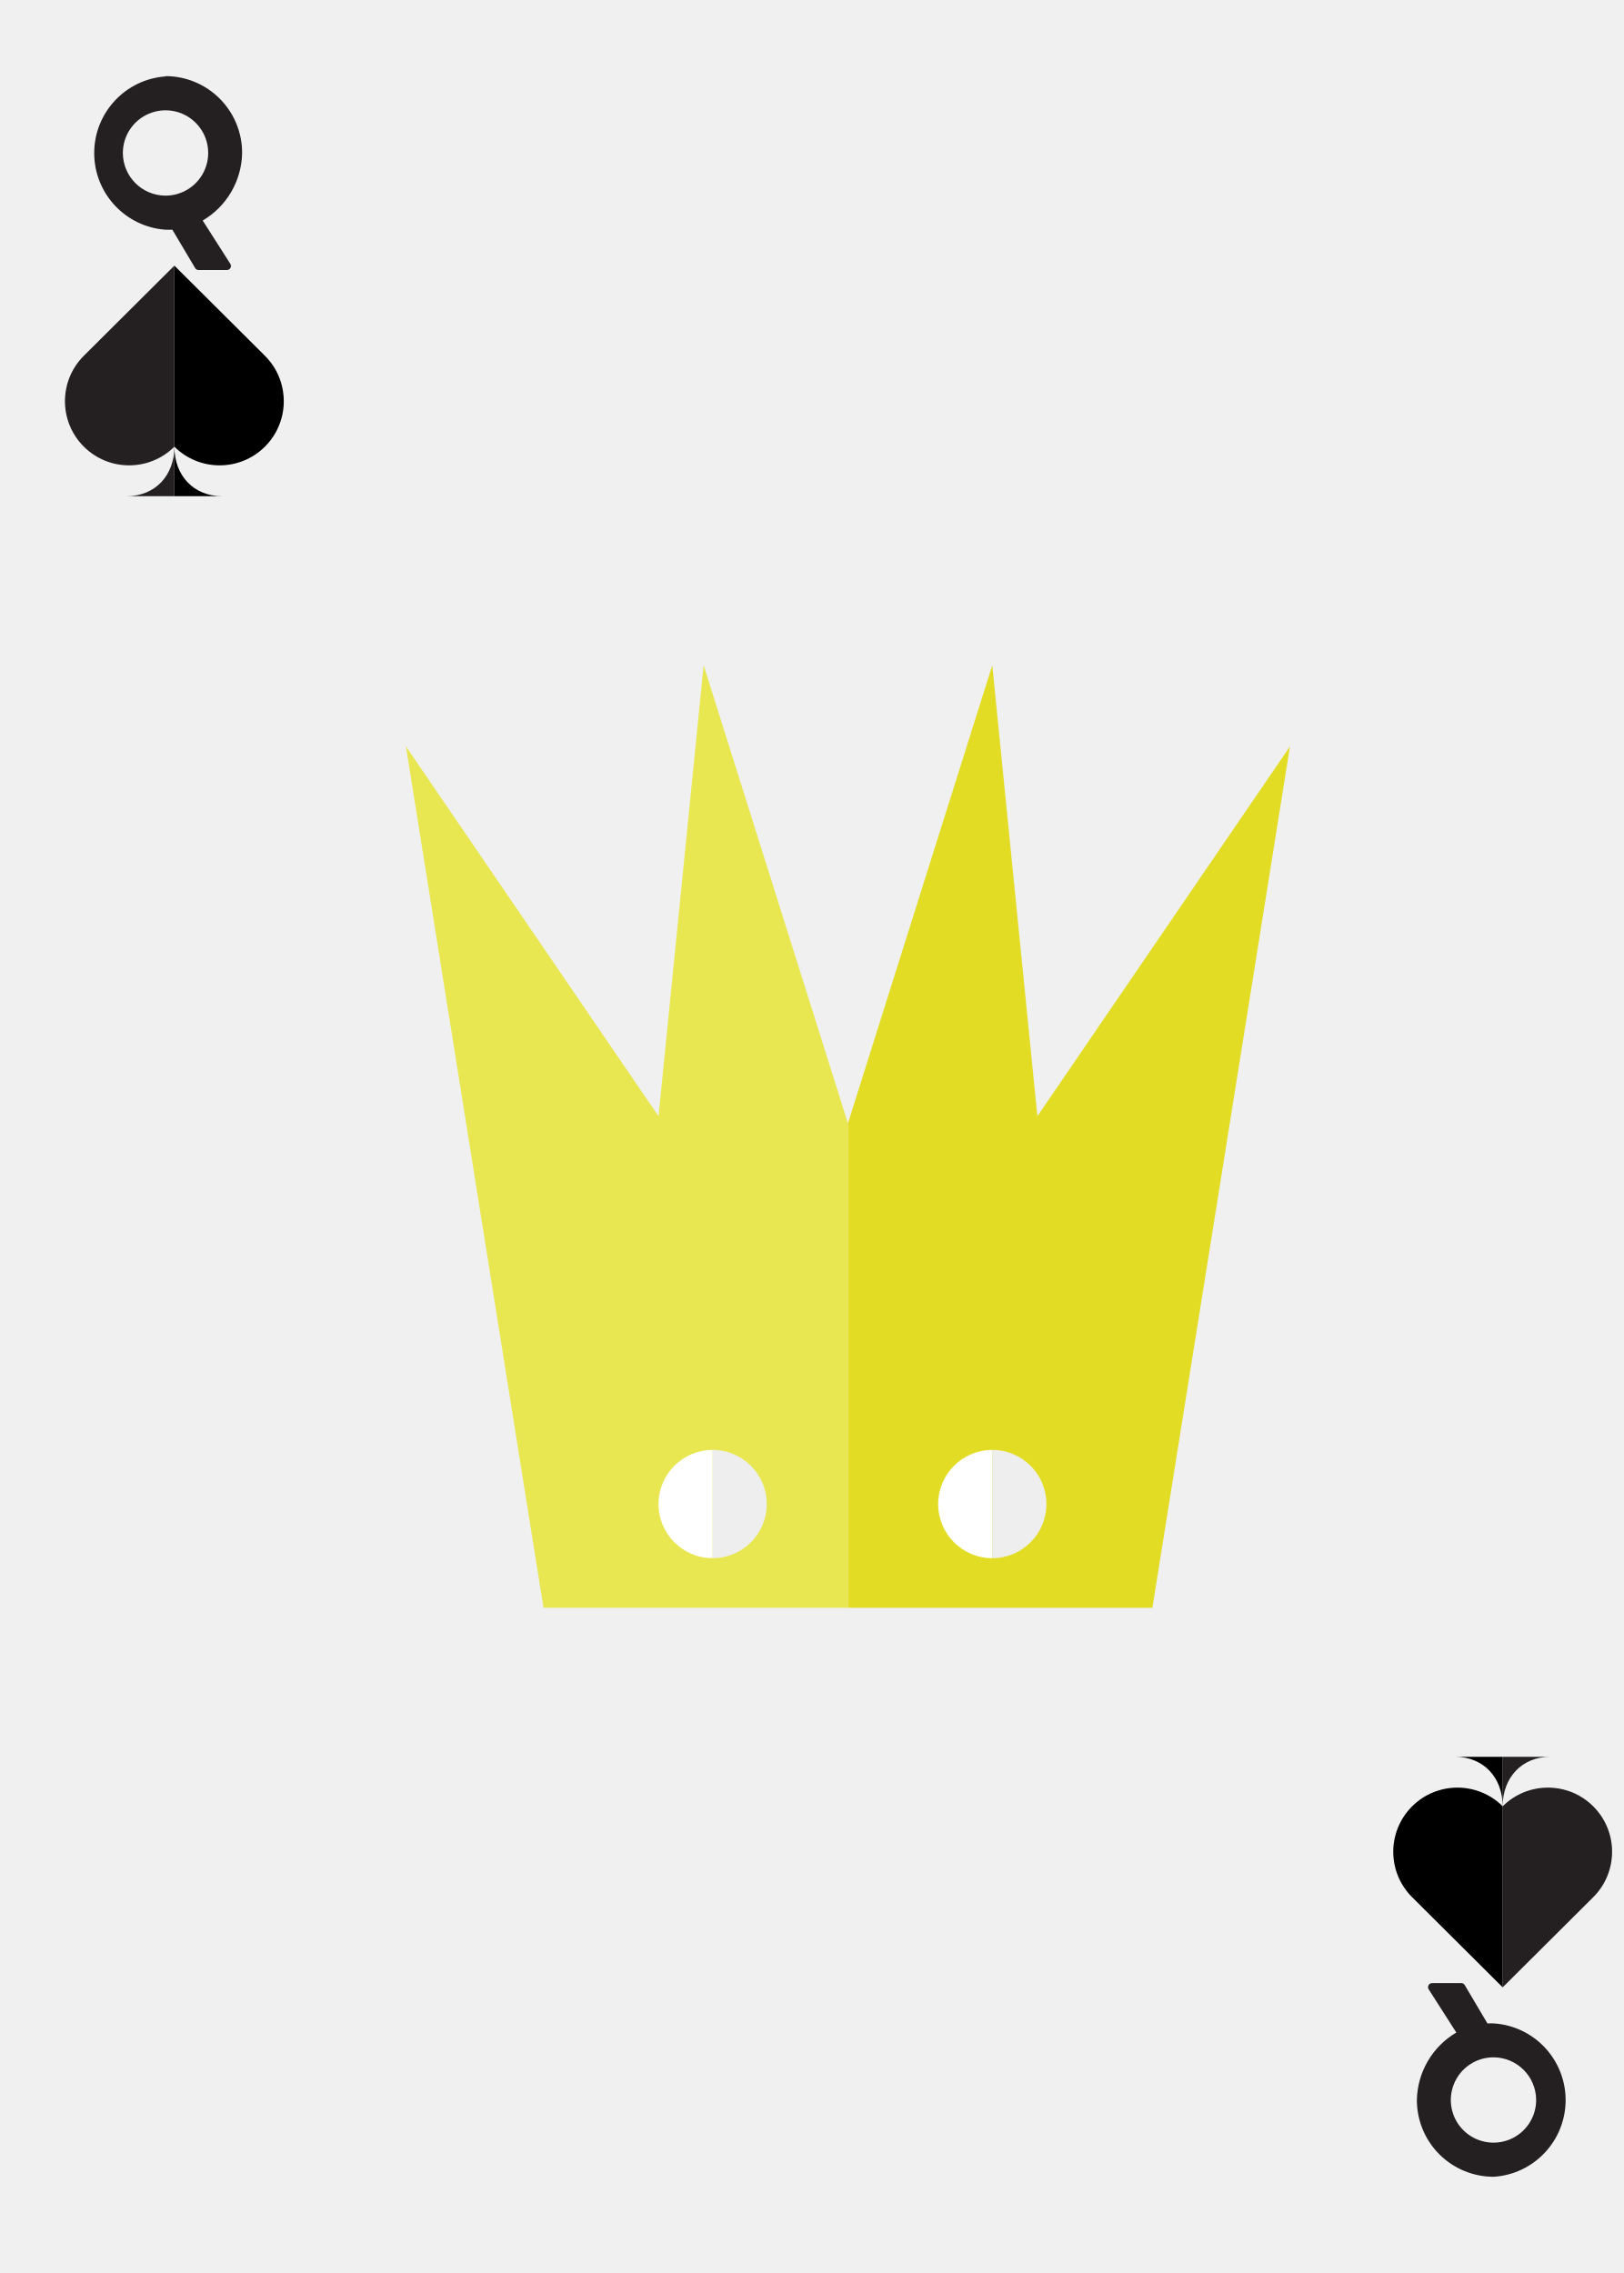
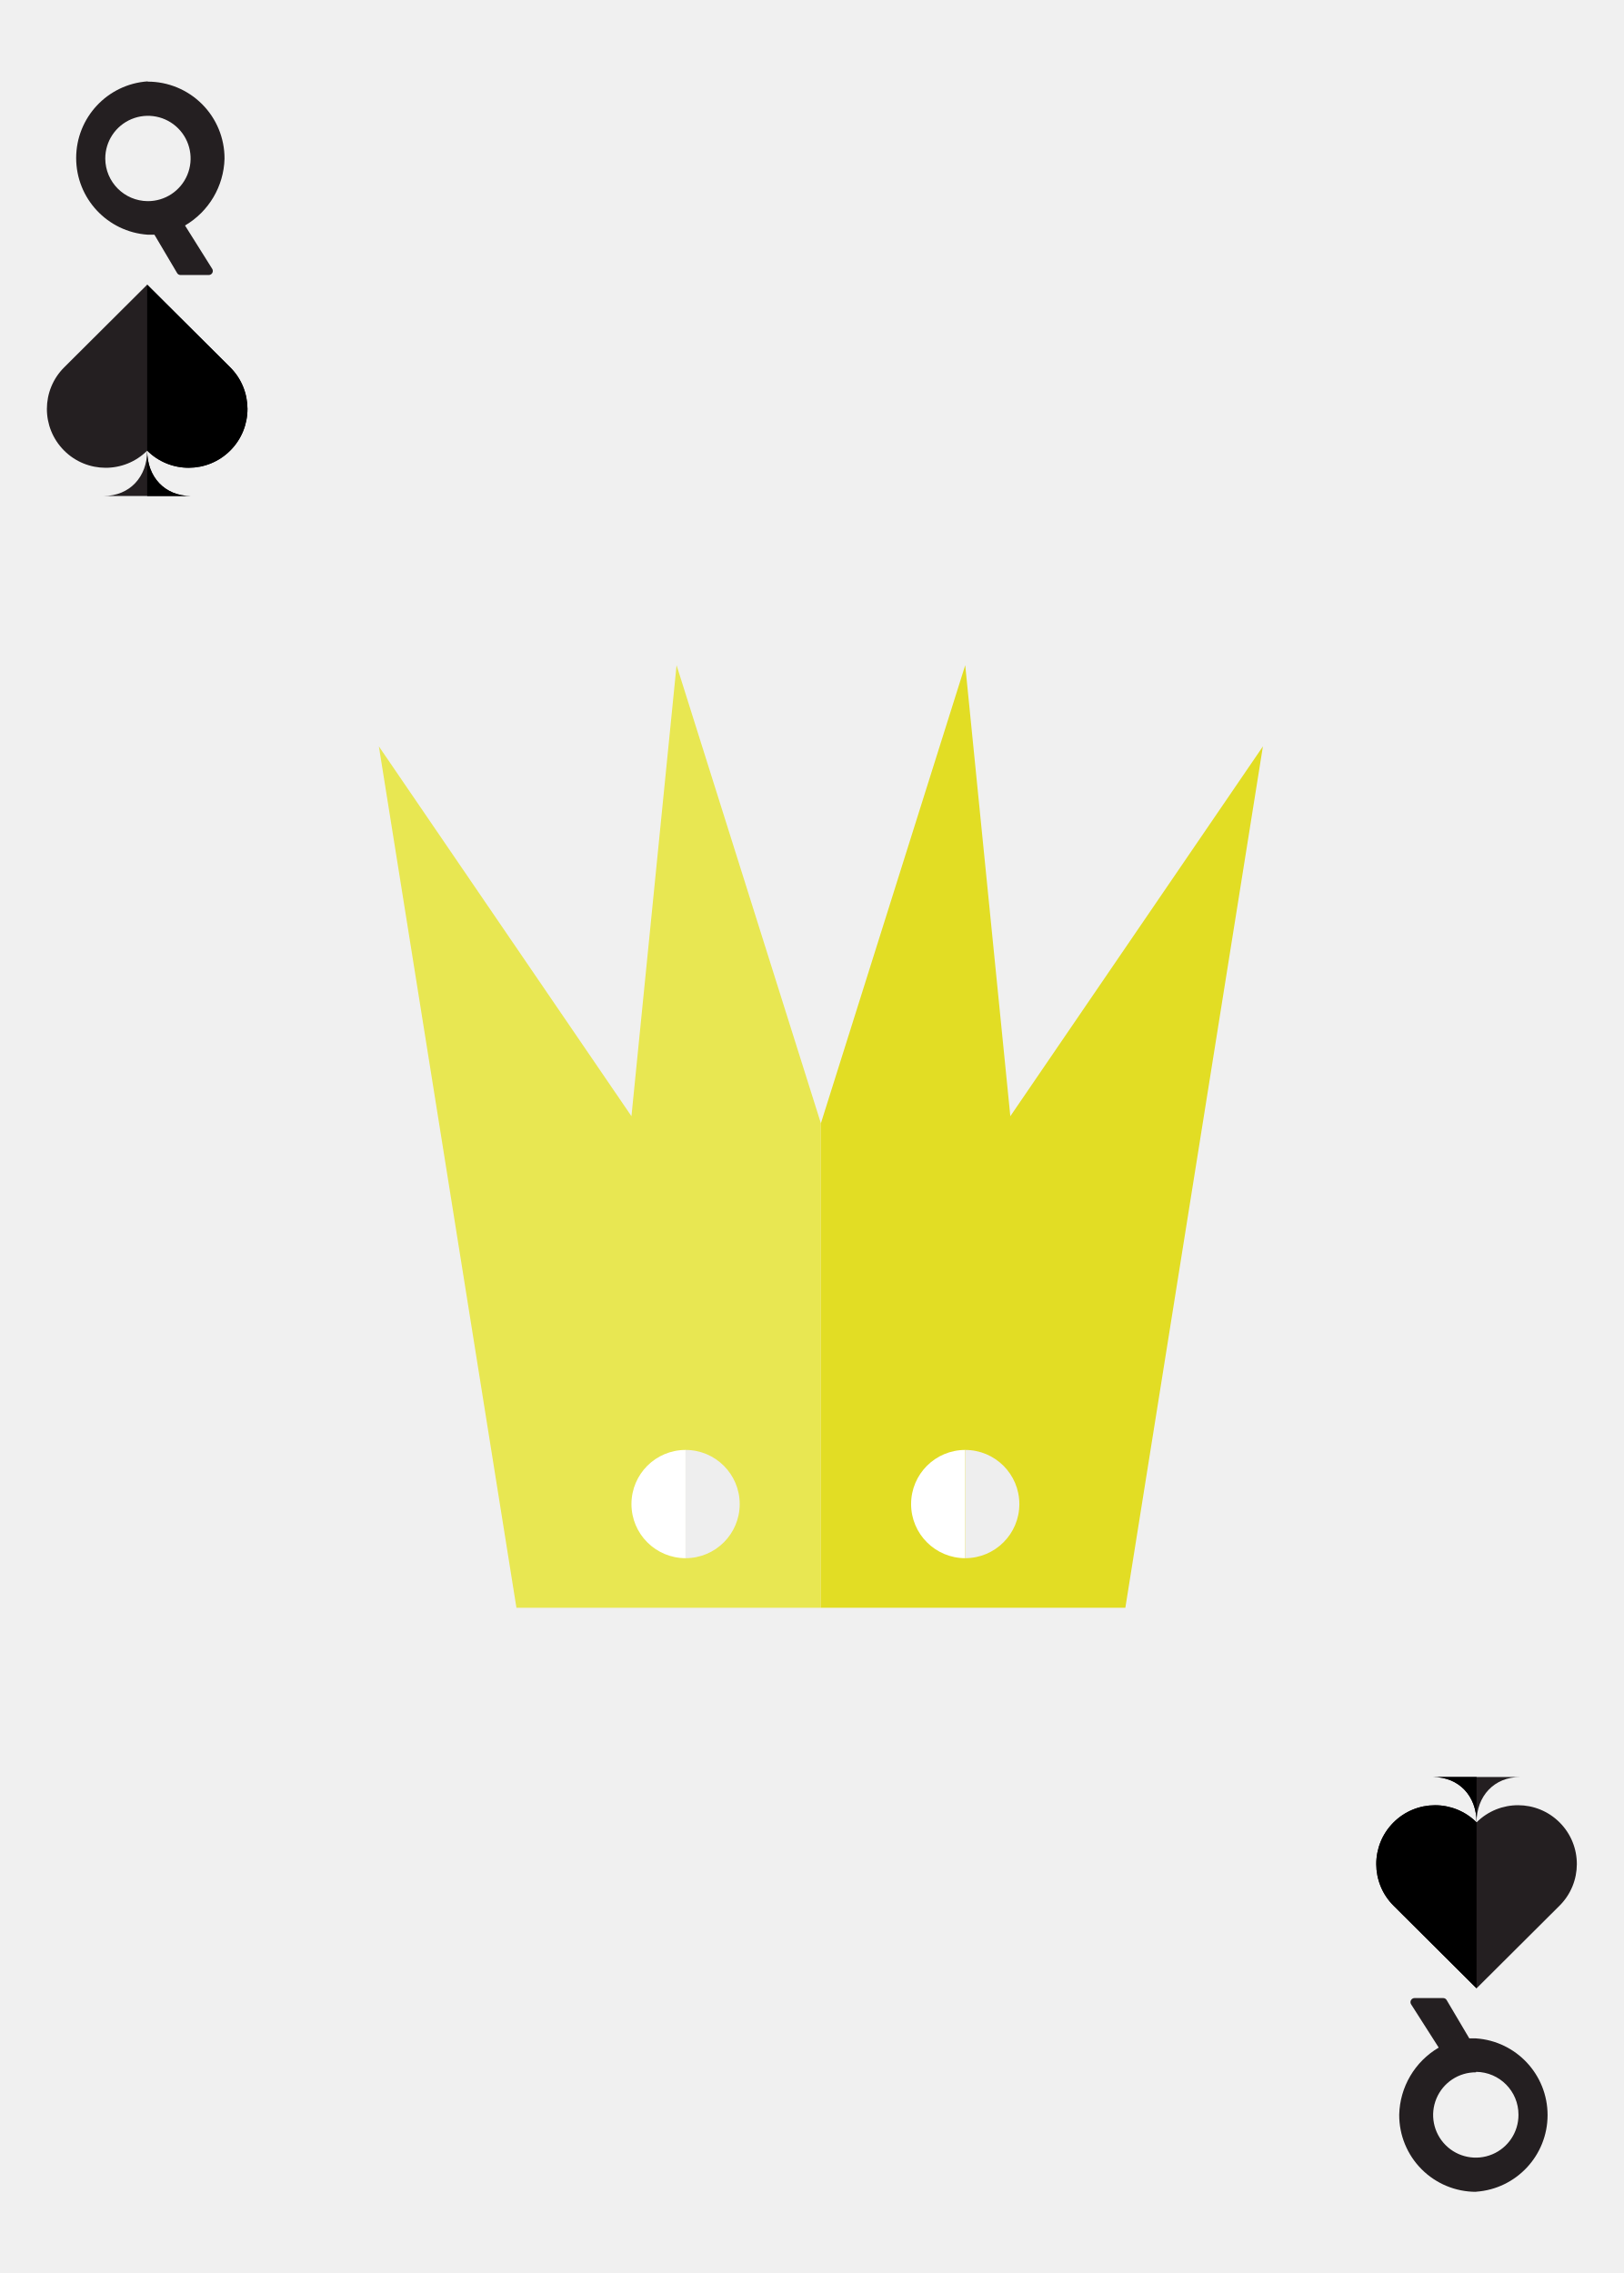
<svg xmlns="http://www.w3.org/2000/svg" xmlns:xlink="http://www.w3.org/1999/xlink" id="Layer_1" data-name="Layer 1" viewBox="0 0 180 252">
  <defs>
    <style>.cls-1{fill:#e8e752;}.cls-2{fill:#e2dd24;}.cls-3{fill:#fff;}.cls-4{fill:#eee;}.cls-5{fill:#241f21;}.cls-6{fill:none;stroke:#231f20;stroke-miterlimit:10;}</style>
+     <symbol id="SPade" data-name="SPade" viewBox="0 0 101.42 106.5">
+       <path class="cls-5" d="M50.71,83.63c0,13.23-8.81,22.87-22,22.87H72.75C59.52,106.5,50.71,96.86,50.71,83.63Z" />
+       <path class="cls-5" d="M92.52,41.65,50.71,0,8.9,41.65a29.63,29.63,0,1,0,41.81,42h0s0,0,0,0h0a29.63,29.63,0,1,0,41.81-42Z" />
+       <path class="cls-6" d="M63.21,70" />
+       <path d="M50.71,83.63h0a29.63,29.63,0,1,0,41.81-42h0L50.71,0Z" />
+       <path d="M50.71,83.63c0,13.23,8.81,22.87,22,22.87h-22Z" />
+     </symbol>
    <symbol id="Queen" data-name="Queen" viewBox="0 0 98 104.5">
      <polygon class="cls-1" points="49 50.79 33 0 28 50 0 9 15.25 104.5 49 104.5 49 50.79" />
      <polygon class="cls-2" points="49 50.79 65 0 70 50 98 9 82.75 104.5 49 104.5 49 50.79" />
      <path class="cls-3" d="M34,99a6,6,0,0,1,0-12Z" />
      <path class="cls-4" d="M34,99a6,6,0,0,0,0-12Z" />
      <path class="cls-3" d="M65,99a6,6,0,0,1,0-12Z" />
      <path class="cls-4" d="M65,99a6,6,0,0,0,0-12Z" />
    </symbol>
-     <symbol id="Spade" data-name="Spade" viewBox="0 0 101.42 106.5">
-       <path class="cls-5" d="M50.71,83.63h0a29.63,29.63,0,1,1-41.81-42s0,0,0,0L50.71,0Z" />
-       <path class="cls-5" d="M50.71,83.63c0,13.23-8.81,22.87-22,22.87h22Z" />
-       <path class="cls-6" d="M63.21,70" />
-       <path d="M50.71,83.63h0a29.63,29.63,0,1,0,41.81-42h0L50.71,0Z" />
-       <path d="M50.71,83.63c0,13.23,8.81,22.87,22,22.87h-22Z" />
-     </symbol>
  </defs>
-   <use width="98" height="104.5" transform="translate(45 73.75)" xlink:href="#Queen" />
-   <use width="101.42" height="106.5" transform="translate(7.16 29.45) scale(0.24)" xlink:href="#Spade" />
-   <use width="101.42" height="106.5" transform="translate(178.75 220.33) rotate(180) scale(0.24)" xlink:href="#Spade" />
-   <path class="cls-5" d="M18.33,8.44A8.5,8.5,0,0,1,26.84,17a8.86,8.86,0,0,1-4.37,7.45l3.05,4.78a.45.45,0,0,1-.38.71H22a.44.44,0,0,1-.38-.24l-2.51-4.23c-.28,0-.57,0-.73,0a8.52,8.52,0,0,1,0-17Zm0,13.25A4.73,4.73,0,1,0,13.62,17,4.74,4.74,0,0,0,18.33,21.69Z" />
-   <path class="cls-5" d="M165.58,241.33a8.5,8.5,0,0,1-8.51-8.54,8.87,8.87,0,0,1,4.37-7.45l-3.05-4.77a.45.45,0,0,1,.38-.71H162a.43.43,0,0,1,.38.23l2.51,4.24a7,7,0,0,1,.73,0,8.52,8.52,0,0,1,0,17Zm0-13.24a4.73,4.73,0,1,0,4.71,4.7A4.74,4.74,0,0,0,165.58,228.09Z" />
+   <path class="cls-5" d="M16.37,9.05a8.51,8.51,0,0,1,8.52,8.54A8.86,8.86,0,0,1,20.51,25l3,4.78a.45.45,0,0,1-.38.71H20a.44.44,0,0,1-.38-.24l-2.5-4.23c-.29,0-.57,0-.74,0a8.52,8.52,0,0,1,0-17Zm0,13.25a4.73,4.73,0,1,0-4.7-4.71A4.74,4.74,0,0,0,16.37,22.3Z" />
+   <path class="cls-5" d="M163.63,243a8.51,8.51,0,0,1-8.52-8.54,8.86,8.86,0,0,1,4.38-7.45l-3.05-4.78a.45.45,0,0,1,.38-.71H160a.44.44,0,0,1,.38.24l2.5,4.23c.29,0,.57,0,.74,0a8.52,8.52,0,0,1,0,17Zm0-13.25a4.73,4.73,0,1,0,4.7,4.71A4.74,4.74,0,0,0,163.63,229.7Z" />
+   <use width="101.42" height="106.5" transform="translate(5.16 31.56) scale(0.22)" xlink:href="#SPade" />
+   <use width="101.42" height="106.5" transform="translate(174.84 220.44) rotate(180) scale(0.22)" xlink:href="#SPade" />
+   <use width="98" height="104.5" transform="translate(42 73.75)" xlink:href="#Queen" />
</svg>
